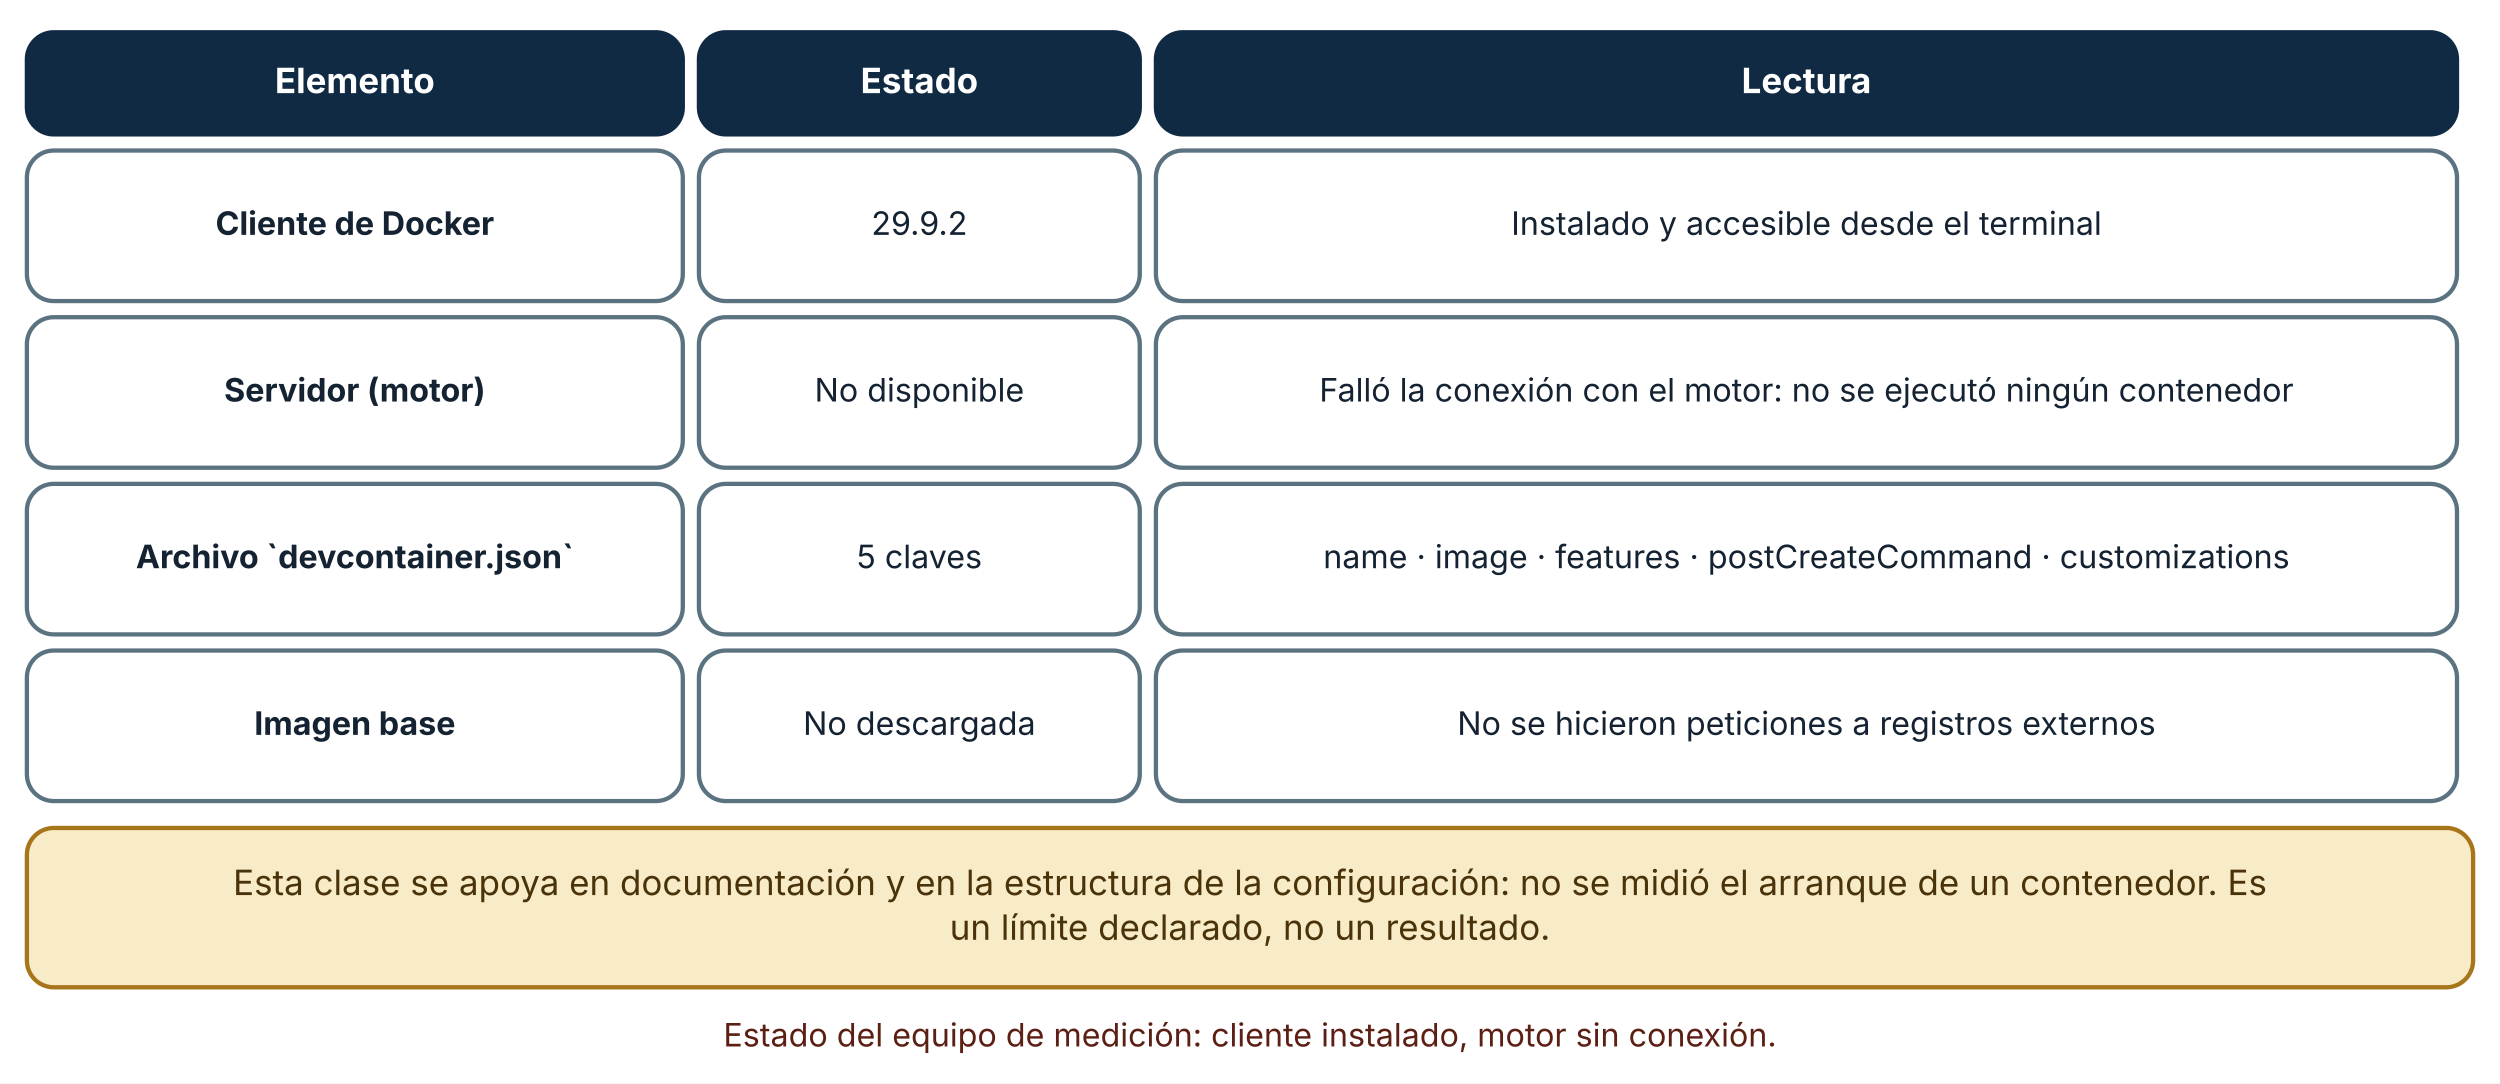
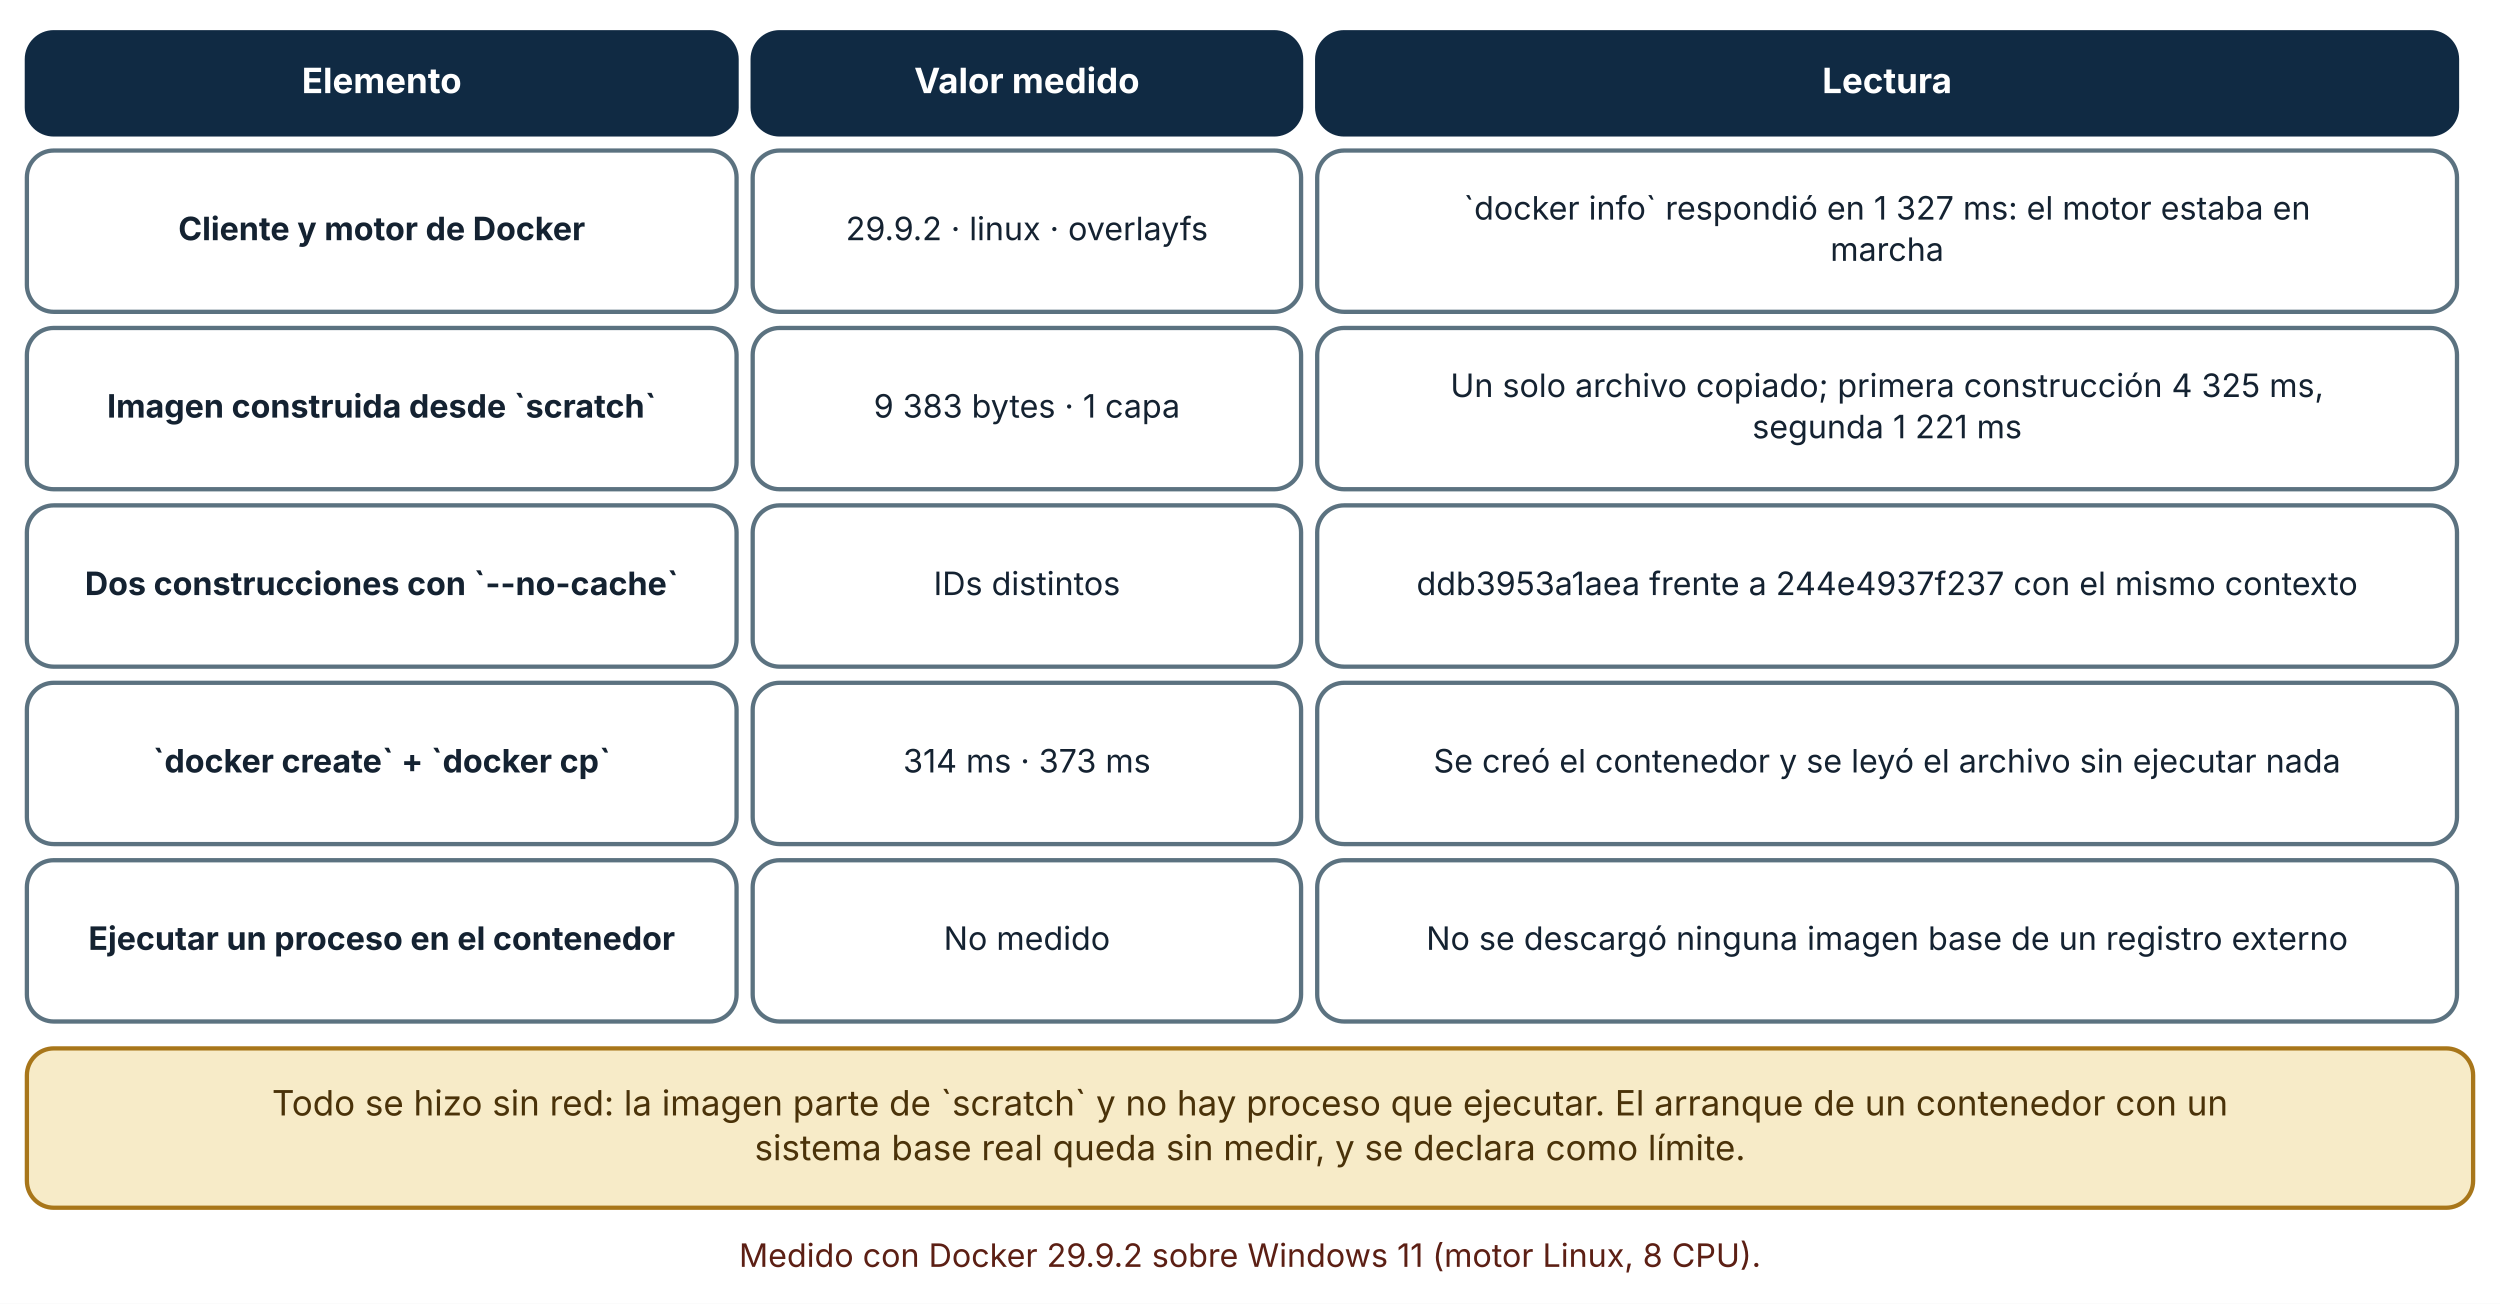
- <svg xmlns="http://www.w3.org/2000/svg" viewBox="0 0 930 403" width="930" height="403" role="img" aria-labelledby="t d" font-family="Inter, 'Segoe UI', system-ui, -apple-system, sans-serif">
+ <svg xmlns="http://www.w3.org/2000/svg" viewBox="0 0 930 485" width="930" height="485" role="img" aria-labelledby="t d" font-family="Inter, 'Segoe UI', system-ui, -apple-system, sans-serif">
  <defs>
    <marker id="arrow" viewBox="0 0 10 10" refX="9" refY="5" markerWidth="8" markerHeight="8" orient="auto-start-reverse">
      <path d="M0,0 L10,5 L0,10 z" fill="#32505f" />
    </marker>
    <marker id="arrow-coral" viewBox="0 0 10 10" refX="9" refY="5" markerWidth="8" markerHeight="8" orient="auto-start-reverse">
      <path d="M0,0 L10,5 L0,10 z" fill="#c0432f" />
    </marker>
  </defs>
-   <rect width="930" height="403" fill="#ffffff" />
-   <rect x="10" y="12" width="244" height="38" rx="10" fill="#102a43" stroke="#102a43" stroke-width="1.6" />
-   <text x="132" y="34.64" font-size="13" text-anchor="middle" font-weight="700" fill="#ffffff">
-     <tspan x="132" dy="0">Elemento</tspan>
+   <rect width="930" height="485" fill="#ffffff" />
+   <rect x="10" y="12" width="264" height="38" rx="10" fill="#102a43" stroke="#102a43" stroke-width="1.6" />
+   <text x="142" y="34.64" font-size="13" text-anchor="middle" font-weight="700" fill="#ffffff">
+     <tspan x="142" dy="0">Elemento</tspan>
  </text>
-   <rect x="260" y="12" width="164" height="38" rx="10" fill="#102a43" stroke="#102a43" stroke-width="1.6" />
-   <text x="342" y="34.64" font-size="13" text-anchor="middle" font-weight="700" fill="#ffffff">
-     <tspan x="342" dy="0">Estado</tspan>
+   <rect x="280" y="12" width="204" height="38" rx="10" fill="#102a43" stroke="#102a43" stroke-width="1.6" />
+   <text x="382" y="34.64" font-size="13" text-anchor="middle" font-weight="700" fill="#ffffff">
+     <tspan x="382" dy="0">Valor medido</tspan>
  </text>
-   <rect x="430" y="12" width="484" height="38" rx="10" fill="#102a43" stroke="#102a43" stroke-width="1.6" />
-   <text x="672" y="34.64" font-size="13" text-anchor="middle" font-weight="700" fill="#ffffff">
-     <tspan x="672" dy="0">Lectura</tspan>
+   <rect x="490" y="12" width="424" height="38" rx="10" fill="#102a43" stroke="#102a43" stroke-width="1.6" />
+   <text x="702" y="34.64" font-size="13" text-anchor="middle" font-weight="700" fill="#ffffff">
+     <tspan x="702" dy="0">Lectura</tspan>
  </text>
-   <rect x="10" y="56" width="244" height="56" rx="10" fill="#ffffff" stroke="#5b7280" stroke-width="1.6" />
-   <text x="132" y="87.36" font-size="12" text-anchor="middle" font-weight="700" fill="#142231">
-     <tspan x="132" dy="0">Cliente de Docker</tspan>
+   <rect x="10" y="56" width="264" height="60" rx="10" fill="#ffffff" stroke="#5b7280" stroke-width="1.6" />
+   <text x="142" y="89.36" font-size="12" text-anchor="middle" font-weight="700" fill="#142231">
+     <tspan x="142" dy="0">Cliente y motor de Docker</tspan>
  </text>
-   <rect x="260" y="56" width="164" height="56" rx="10" fill="#ffffff" stroke="#5b7280" stroke-width="1.6" />
-   <text x="342" y="87.36" font-size="12" text-anchor="middle" font-weight="400" fill="#142231">
-     <tspan x="342" dy="0">29.9.2</tspan>
+   <rect x="280" y="56" width="204" height="60" rx="10" fill="#ffffff" stroke="#5b7280" stroke-width="1.6" />
+   <text x="382" y="89.36" font-size="12" text-anchor="middle" font-weight="400" fill="#142231">
+     <tspan x="382" dy="0">29.9.2 · linux · overlayfs</tspan>
  </text>
-   <rect x="430" y="56" width="484" height="56" rx="10" fill="#ffffff" stroke="#5b7280" stroke-width="1.6" />
-   <text x="672" y="87.36" font-size="12" text-anchor="middle" font-weight="400" fill="#142231">
-     <tspan x="672" dy="0">Instalado y accesible desde el terminal</tspan>
+   <rect x="490" y="56" width="424" height="60" rx="10" fill="#ffffff" stroke="#5b7280" stroke-width="1.6" />
+   <text x="702" y="81.68" font-size="12" text-anchor="middle" font-weight="400" fill="#142231">
+     <tspan x="702" dy="0">`docker info` respondió en 1 327 ms: el motor estaba en</tspan>
  </text>
-   <rect x="10" y="118" width="244" height="56" rx="10" fill="#ffffff" stroke="#5b7280" stroke-width="1.6" />
-   <text x="132" y="149.36" font-size="12" text-anchor="middle" font-weight="700" fill="#142231">
-     <tspan x="132" dy="0">Servidor (motor)</tspan>
+   <text x="702" y="97.04" font-size="12" text-anchor="middle" font-weight="400" fill="#142231">
+     <tspan x="702" dy="0">marcha</tspan>
  </text>
-   <rect x="260" y="118" width="164" height="56" rx="10" fill="#ffffff" stroke="#5b7280" stroke-width="1.6" />
-   <text x="342" y="149.36" font-size="12" text-anchor="middle" font-weight="400" fill="#142231">
-     <tspan x="342" dy="0">No disponible</tspan>
+   <rect x="10" y="122" width="264" height="60" rx="10" fill="#ffffff" stroke="#5b7280" stroke-width="1.6" />
+   <text x="142" y="155.36" font-size="12" text-anchor="middle" font-weight="700" fill="#142231">
+     <tspan x="142" dy="0">Imagen construida desde `scratch`</tspan>
  </text>
-   <rect x="430" y="118" width="484" height="56" rx="10" fill="#ffffff" stroke="#5b7280" stroke-width="1.6" />
-   <text x="672" y="149.36" font-size="12" text-anchor="middle" font-weight="400" fill="#142231">
-     <tspan x="672" dy="0">Falló la conexión con el motor: no se ejecutó ningún contenedor</tspan>
+   <rect x="280" y="122" width="204" height="60" rx="10" fill="#ffffff" stroke="#5b7280" stroke-width="1.6" />
+   <text x="382" y="155.36" font-size="12" text-anchor="middle" font-weight="400" fill="#142231">
+     <tspan x="382" dy="0">9 383 bytes · 1 capa</tspan>
  </text>
-   <rect x="10" y="180" width="244" height="56" rx="10" fill="#ffffff" stroke="#5b7280" stroke-width="1.6" />
-   <text x="132" y="211.36" font-size="12" text-anchor="middle" font-weight="700" fill="#142231">
-     <tspan x="132" dy="0">Archivo `devcontainer.json`</tspan>
+   <rect x="490" y="122" width="424" height="60" rx="10" fill="#ffffff" stroke="#5b7280" stroke-width="1.6" />
+   <text x="702" y="147.68" font-size="12" text-anchor="middle" font-weight="400" fill="#142231">
+     <tspan x="702" dy="0">Un solo archivo copiado; primera construcción 4 325 ms,</tspan>
  </text>
-   <rect x="260" y="180" width="164" height="56" rx="10" fill="#ffffff" stroke="#5b7280" stroke-width="1.6" />
-   <text x="342" y="211.36" font-size="12" text-anchor="middle" font-weight="400" fill="#142231">
-     <tspan x="342" dy="0">5 claves</tspan>
+   <text x="702" y="163.04" font-size="12" text-anchor="middle" font-weight="400" fill="#142231">
+     <tspan x="702" dy="0">segunda 1 221 ms</tspan>
  </text>
-   <rect x="430" y="180" width="484" height="56" rx="10" fill="#ffffff" stroke="#5b7280" stroke-width="1.6" />
-   <text x="672" y="211.36" font-size="12" text-anchor="middle" font-weight="400" fill="#142231">
-     <tspan x="672" dy="0">name · image · features · postCreateCommand · customizations</tspan>
+   <rect x="10" y="188" width="264" height="60" rx="10" fill="#ffffff" stroke="#5b7280" stroke-width="1.6" />
+   <text x="142" y="221.36" font-size="12" text-anchor="middle" font-weight="700" fill="#142231">
+     <tspan x="142" dy="0">Dos construcciones con `--no-cache`</tspan>
  </text>
-   <rect x="10" y="242" width="244" height="56" rx="10" fill="#ffffff" stroke="#5b7280" stroke-width="1.6" />
-   <text x="132" y="273.36" font-size="12" text-anchor="middle" font-weight="700" fill="#142231">
-     <tspan x="132" dy="0">Imagen base</tspan>
+   <rect x="280" y="188" width="204" height="60" rx="10" fill="#ffffff" stroke="#5b7280" stroke-width="1.6" />
+   <text x="382" y="221.36" font-size="12" text-anchor="middle" font-weight="400" fill="#142231">
+     <tspan x="382" dy="0">IDs distintos</tspan>
  </text>
-   <rect x="260" y="242" width="164" height="56" rx="10" fill="#ffffff" stroke="#5b7280" stroke-width="1.6" />
-   <text x="342" y="273.36" font-size="12" text-anchor="middle" font-weight="400" fill="#142231">
-     <tspan x="342" dy="0">No descargada</tspan>
+   <rect x="490" y="188" width="424" height="60" rx="10" fill="#ffffff" stroke="#5b7280" stroke-width="1.6" />
+   <text x="702" y="221.36" font-size="12" text-anchor="middle" font-weight="400" fill="#142231">
+     <tspan x="702" dy="0">ddb3953a1aea frente a 244e4937f237 con el mismo contexto</tspan>
  </text>
-   <rect x="430" y="242" width="484" height="56" rx="10" fill="#ffffff" stroke="#5b7280" stroke-width="1.6" />
-   <text x="672" y="273.36" font-size="12" text-anchor="middle" font-weight="400" fill="#142231">
-     <tspan x="672" dy="0">No se hicieron peticiones a registros externos</tspan>
+   <rect x="10" y="254" width="264" height="60" rx="10" fill="#ffffff" stroke="#5b7280" stroke-width="1.6" />
+   <text x="142" y="287.36" font-size="12" text-anchor="middle" font-weight="700" fill="#142231">
+     <tspan x="142" dy="0">`docker create` + `docker cp`</tspan>
  </text>
-   <rect x="10" y="308" width="910" height="59.28" rx="10" fill="#f7ebc8" stroke="#a8761a" stroke-width="1.6" />
-   <text x="465" y="332.96" font-size="13" text-anchor="middle" font-weight="400" fill="#4a3209">
-     <tspan x="465" dy="0">Esta clase se apoya en documentación y en la estructura de la configuración: no se midió el arranque de un contenedor. Es</tspan>
+   <rect x="280" y="254" width="204" height="60" rx="10" fill="#ffffff" stroke="#5b7280" stroke-width="1.6" />
+   <text x="382" y="287.36" font-size="12" text-anchor="middle" font-weight="400" fill="#142231">
+     <tspan x="382" dy="0">314 ms · 373 ms</tspan>
  </text>
-   <text x="465" y="349.6" font-size="13" text-anchor="middle" font-weight="400" fill="#4a3209">
-     <tspan x="465" dy="0">un límite declarado, no un resultado.</tspan>
+   <rect x="490" y="254" width="424" height="60" rx="10" fill="#ffffff" stroke="#5b7280" stroke-width="1.6" />
+   <text x="702" y="287.36" font-size="12" text-anchor="middle" font-weight="400" fill="#142231">
+     <tspan x="702" dy="0">Se creó el contenedor y se leyó el archivo sin ejecutar nada</tspan>
  </text>
-   <text x="465" y="389.28" font-size="12" text-anchor="middle" font-weight="400" fill="#5c1f14">
-     <tspan x="465" dy="0">Estado del equipo de medición: cliente instalado, motor sin conexión.</tspan>
+   <rect x="10" y="320" width="264" height="60" rx="10" fill="#ffffff" stroke="#5b7280" stroke-width="1.6" />
+   <text x="142" y="353.36" font-size="12" text-anchor="middle" font-weight="700" fill="#142231">
+     <tspan x="142" dy="0">Ejecutar un proceso en el contenedor</tspan>
+   </text>
+   <rect x="280" y="320" width="204" height="60" rx="10" fill="#ffffff" stroke="#5b7280" stroke-width="1.6" />
+   <text x="382" y="353.36" font-size="12" text-anchor="middle" font-weight="400" fill="#142231">
+     <tspan x="382" dy="0">No medido</tspan>
+   </text>
+   <rect x="490" y="320" width="424" height="60" rx="10" fill="#ffffff" stroke="#5b7280" stroke-width="1.6" />
+   <text x="702" y="353.36" font-size="12" text-anchor="middle" font-weight="400" fill="#142231">
+     <tspan x="702" dy="0">No se descargó ninguna imagen base de un registro externo</tspan>
+   </text>
+   <rect x="10" y="390" width="910" height="59.28" rx="10" fill="#f7ebc8" stroke="#a8761a" stroke-width="1.6" />
+   <text x="465" y="414.96" font-size="13" text-anchor="middle" font-weight="400" fill="#4a3209">
+     <tspan x="465" dy="0">Todo se hizo sin red: la imagen parte de `scratch` y no hay proceso que ejecutar. El arranque de un contenedor con un</tspan>
+   </text>
+   <text x="465" y="431.6" font-size="13" text-anchor="middle" font-weight="400" fill="#4a3209">
+     <tspan x="465" dy="0">sistema base real queda sin medir, y se declara como límite.</tspan>
+   </text>
+   <text x="465" y="471.28" font-size="12" text-anchor="middle" font-weight="400" fill="#5c1f14">
+     <tspan x="465" dy="0">Medido con Docker 29.9.2 sobre Windows 11 (motor Linux, 8 CPU).</tspan>
  </text>
</svg>
